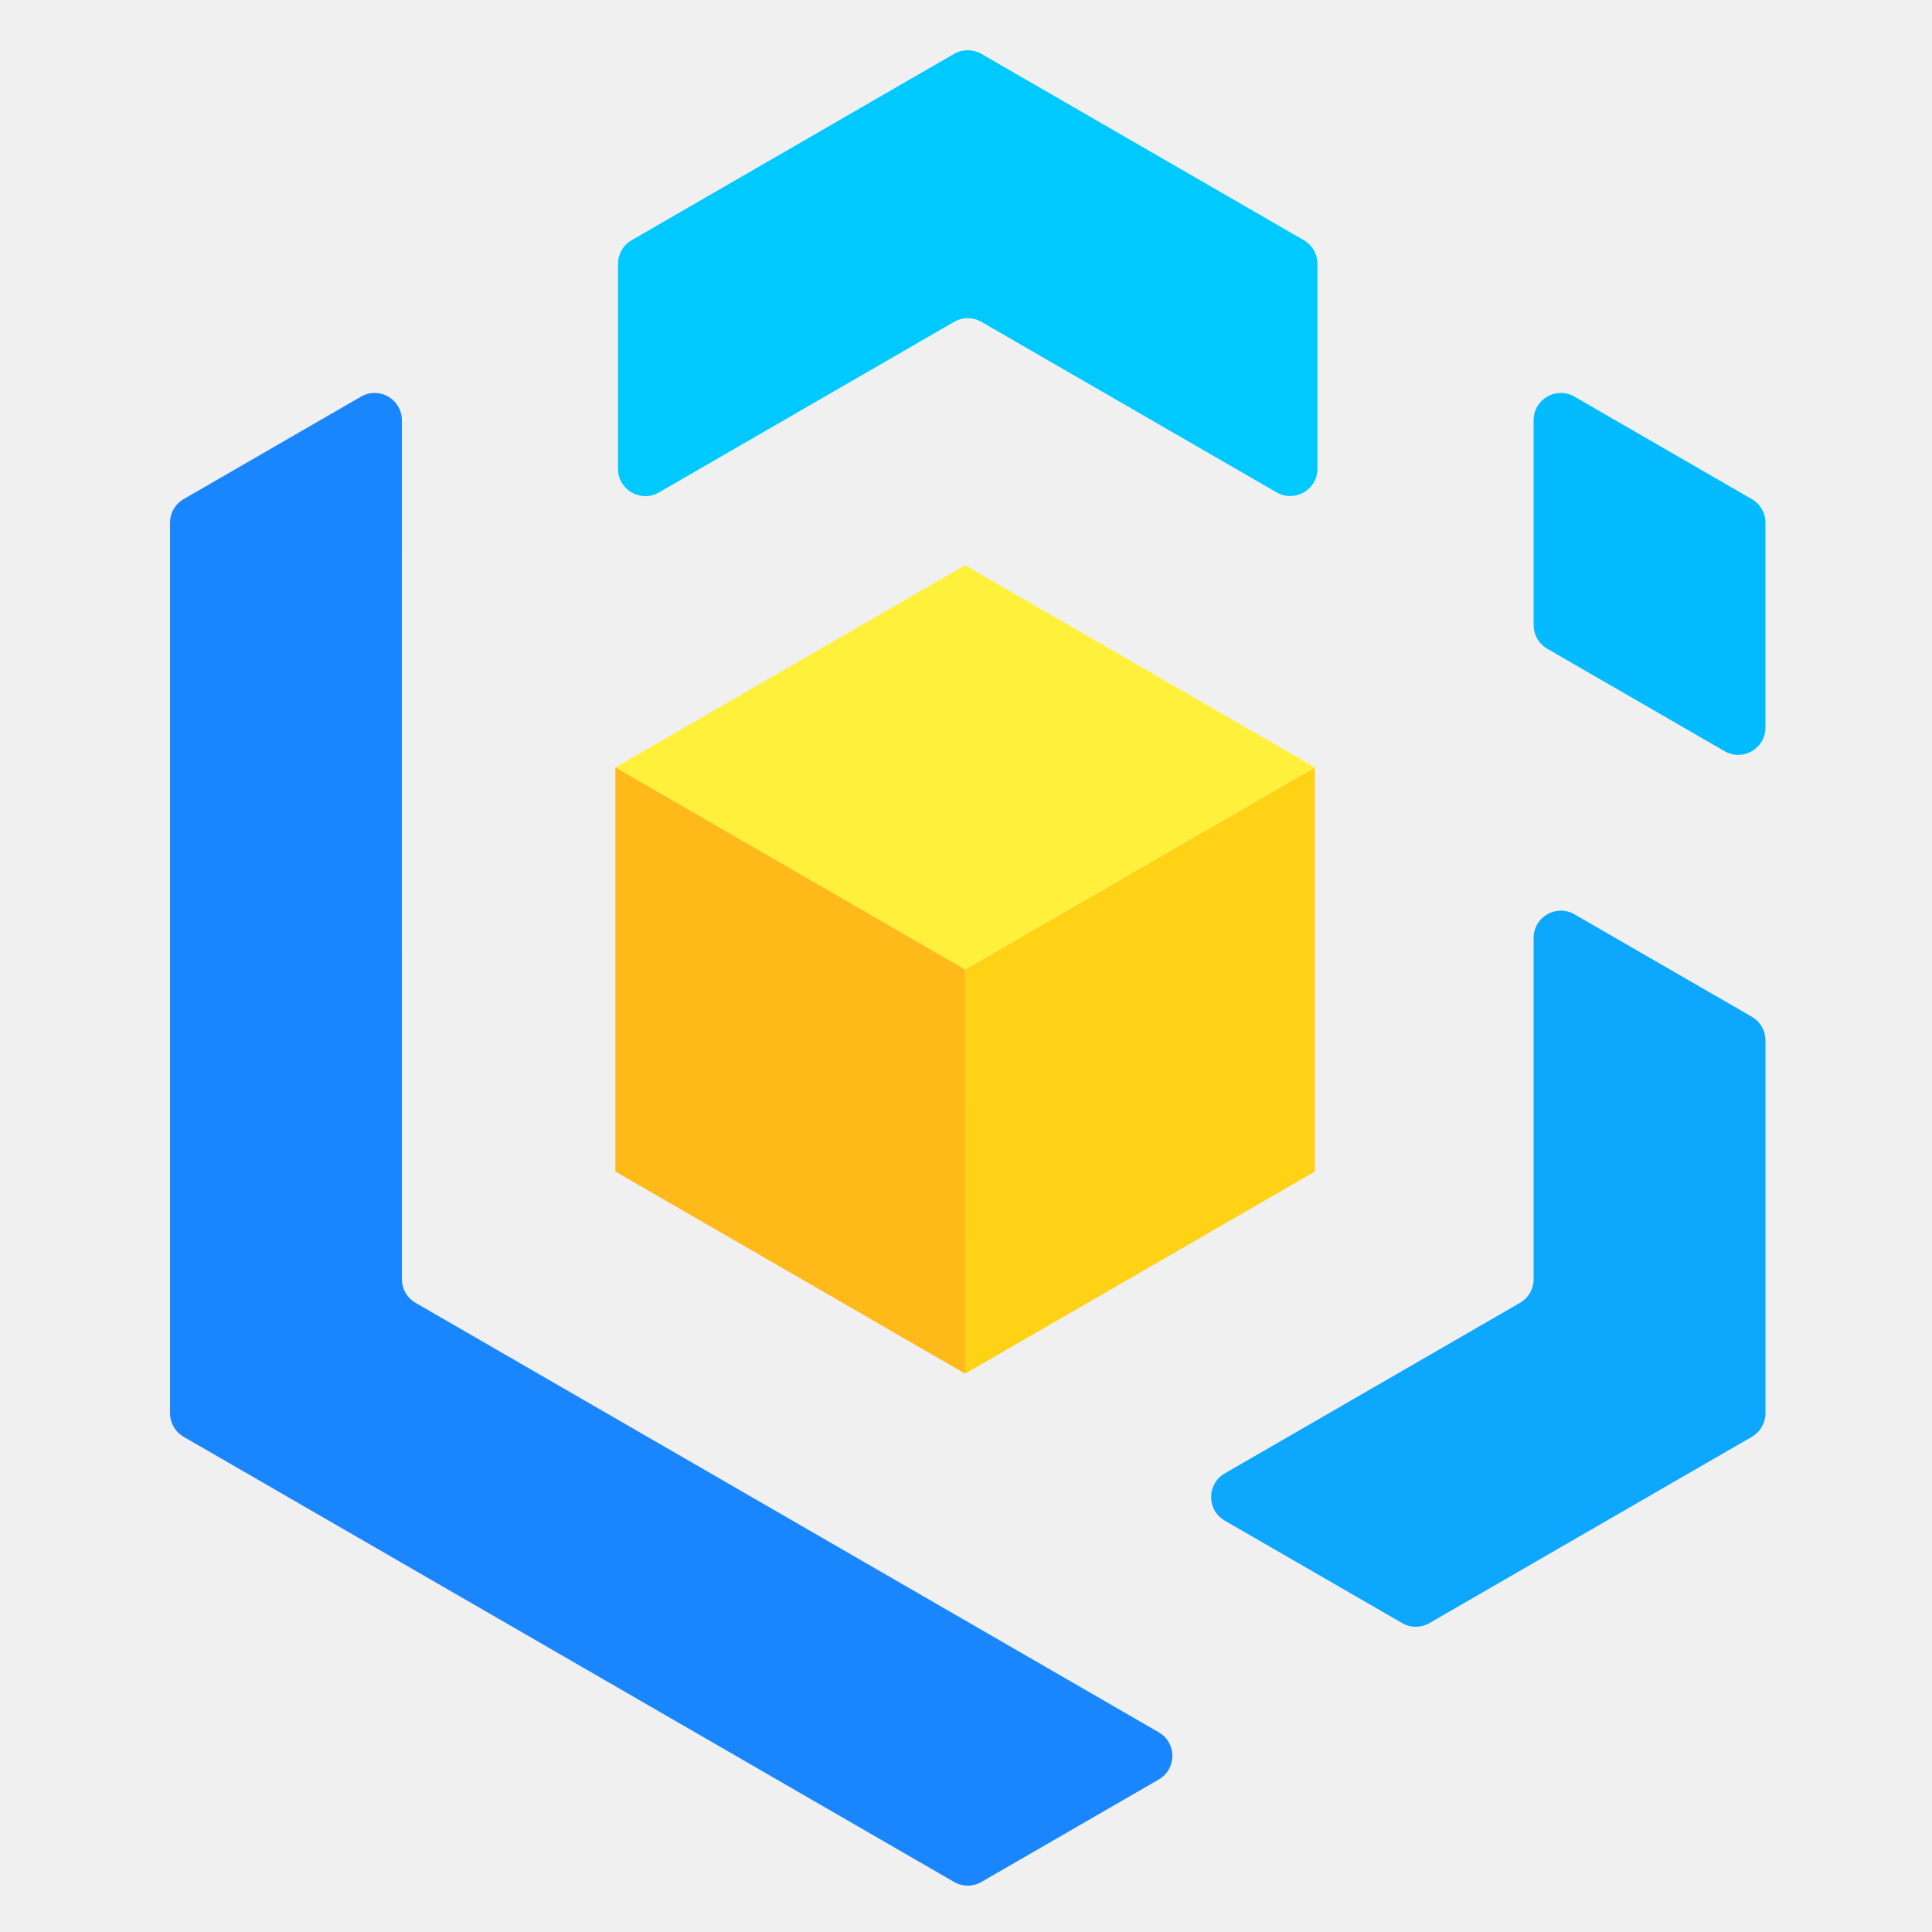
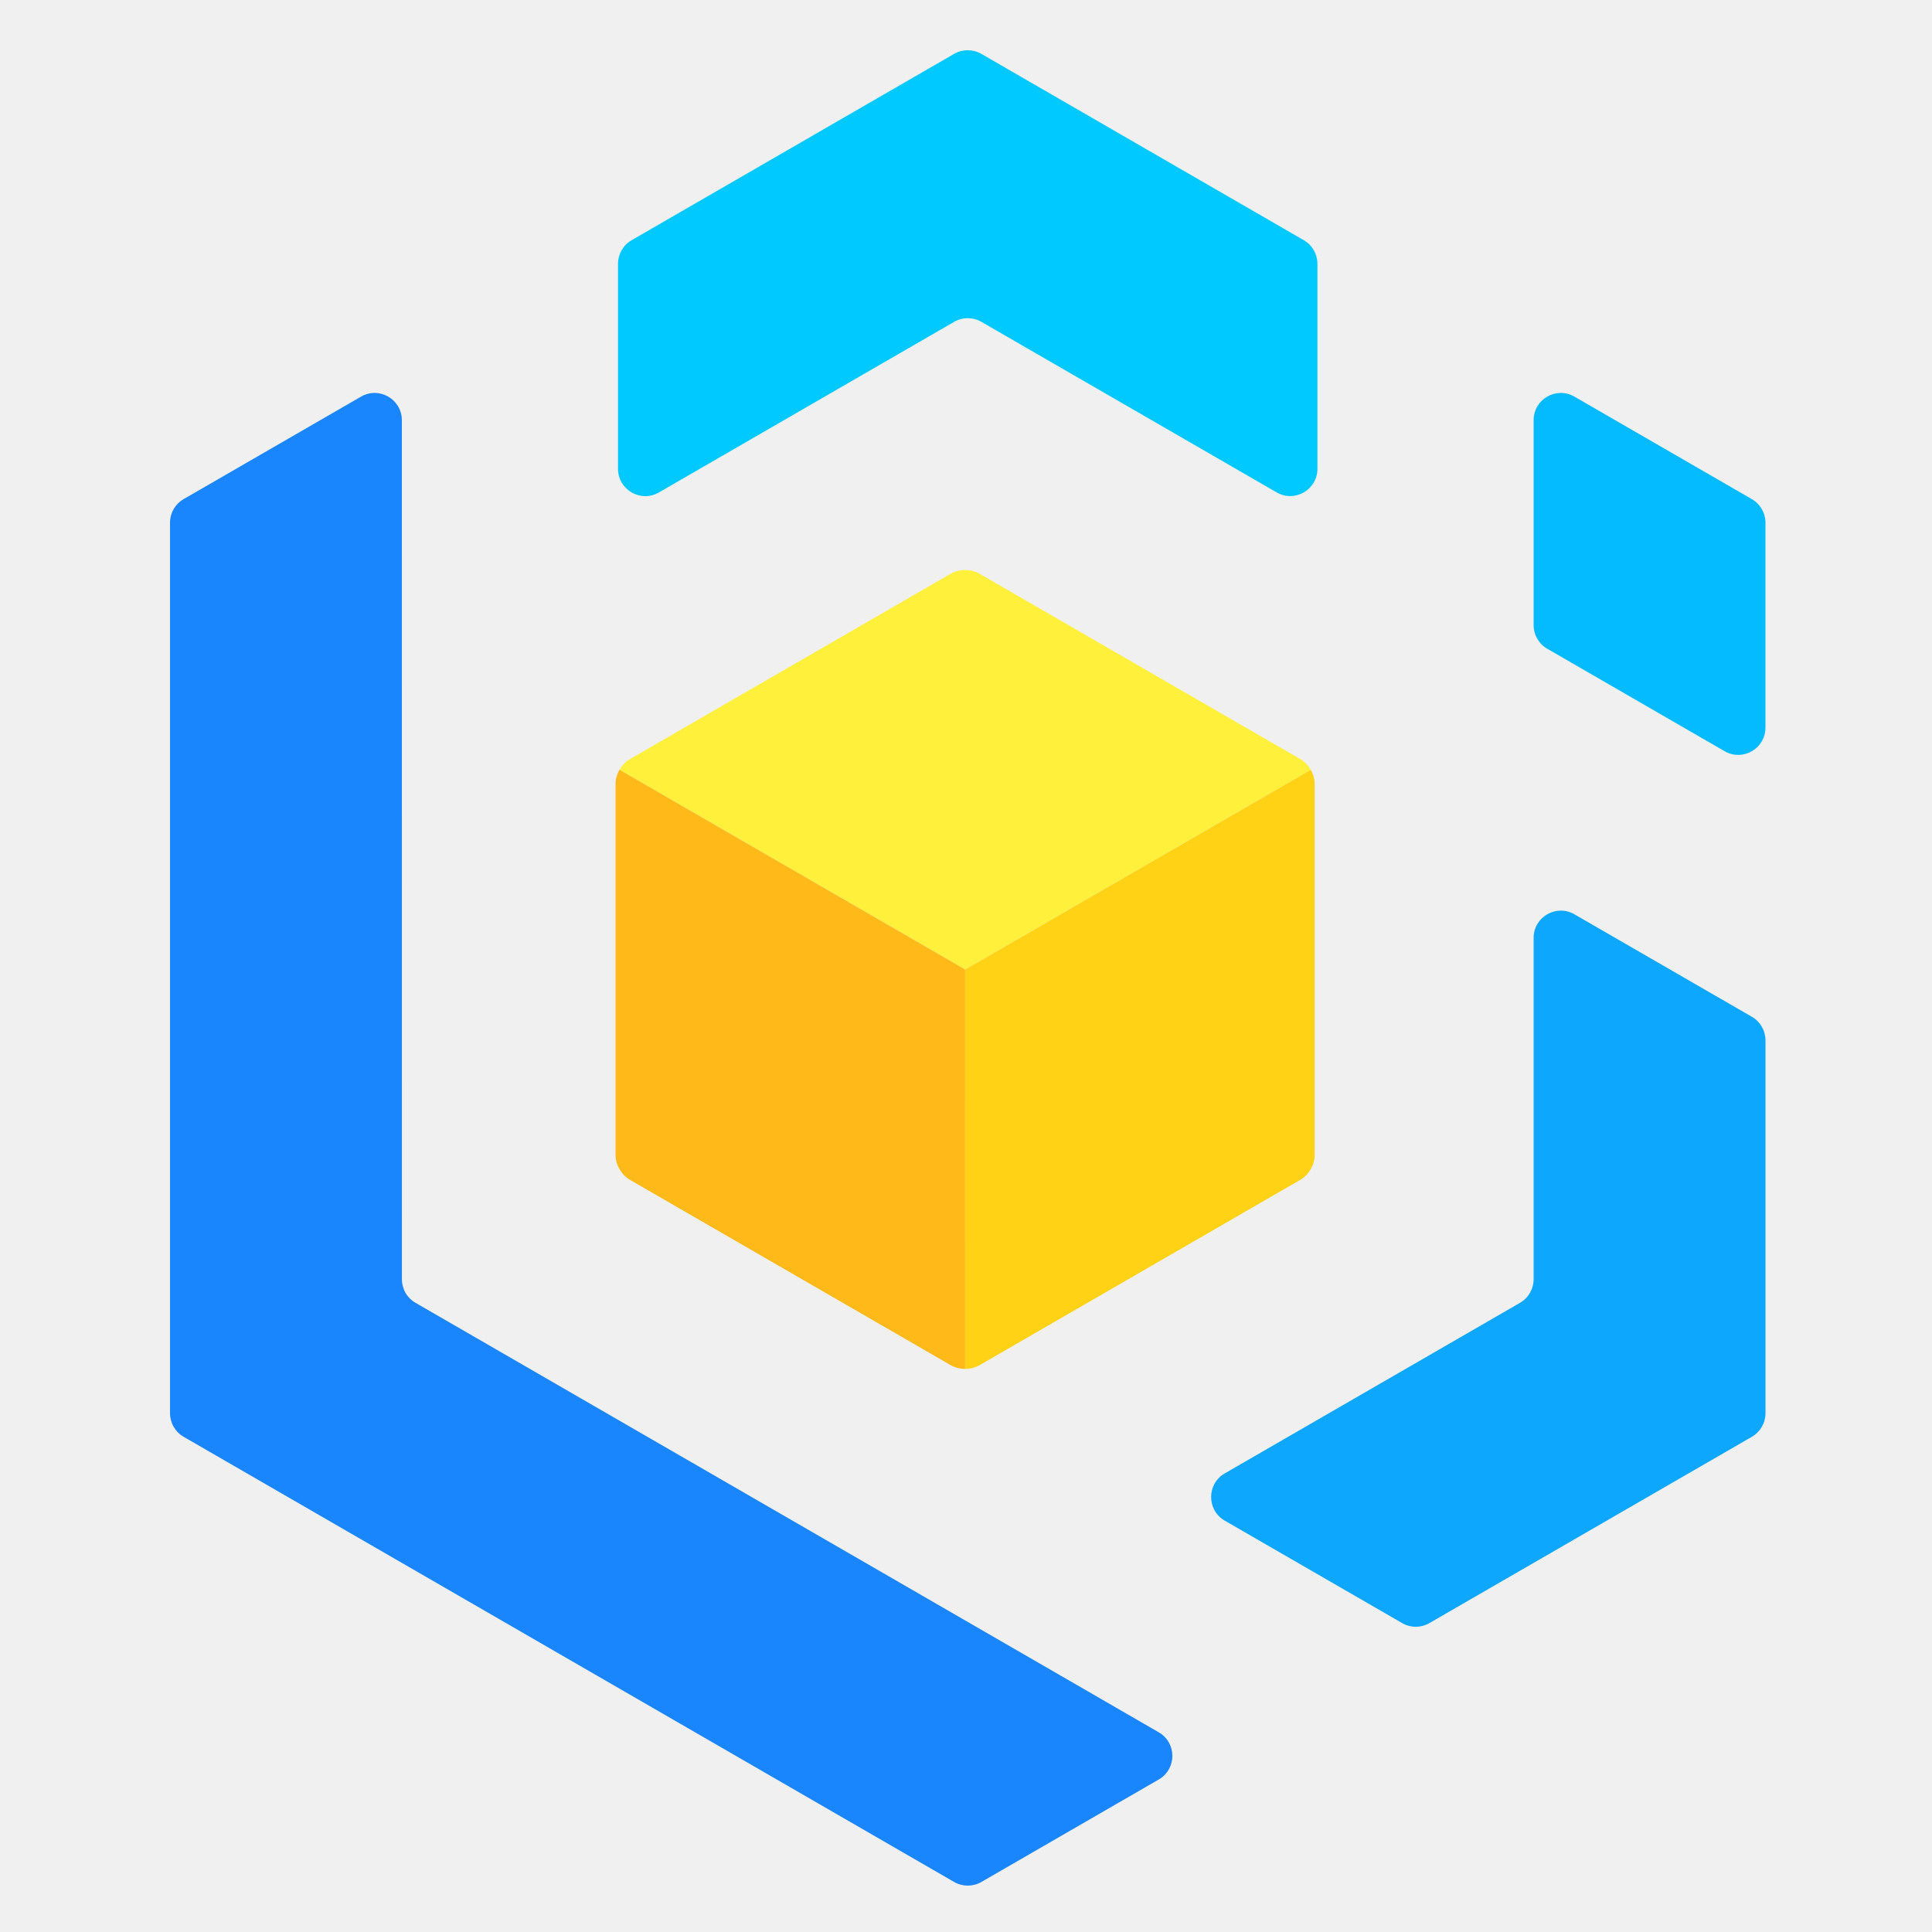
<svg xmlns="http://www.w3.org/2000/svg" xmlns:xlink="http://www.w3.org/1999/xlink" width="500" height="500" viewBox="0 0 500 500" fill="none">
  <g opacity="1" transform="translate(0 0)  rotate(0)">
    <mask fill="white">
      <use transform="translate(0 0)  rotate(0)" xlink:href="#path_0" />
    </mask>
    <g mask="url(#bg-mask-0)">
      <g opacity="1" transform="translate(44 13)  rotate(0)">
        <g opacity="1" transform="translate(0 0)  rotate(0)">
          <path fill-rule="evenodd" style="fill:#05BBFF" opacity="1" d="M363.47 89.65C358.77 86.93 352.9 90.32 352.9 95.75L352.9 148.79C352.9 151.31 354.25 153.63 356.42 154.89L402.34 181.42C407.039 184.12 412.88 180.74 412.9 175.32L412.9 122.27C412.9 119.76 411.549 117.43 409.37 116.17L363.47 89.65Z" />
          <path fill-rule="evenodd" style="fill:#0DA7FE" opacity="1" d="M412.909 256.267C412.909 253.747 411.569 251.407 409.389 250.147L363.469 223.627C358.769 220.907 352.899 224.297 352.899 229.727L352.899 318.047C352.899 320.567 351.559 322.907 349.379 324.167L272.959 368.317C268.269 371.037 268.269 377.817 272.959 380.537L318.879 407.057C321.059 408.317 323.739 408.317 325.929 407.057L409.389 358.837C411.569 357.577 412.909 355.237 412.909 352.727L412.909 256.267Z" />
          <path fill-rule="evenodd" style="fill:#00C9FF" opacity="1" d="M119.461 49.17C117.281 50.43 115.941 52.76 115.941 55.28L115.941 108.33C115.941 113.76 121.811 117.16 126.511 114.45L202.931 70.29C205.121 69.03 207.801 69.03 209.981 70.29L286.38 114.42C291.081 117.14 296.951 113.75 296.951 108.32L296.951 55.28C296.951 52.76 295.611 50.43 293.431 49.17L209.971 0.94C207.781 -0.31 205.111 -0.31 202.921 0.94L119.461 49.17Z" />
          <path fill-rule="evenodd" style="fill:#1A86FD" opacity="1" d="M0 352.72C0 355.24 1.34 357.58 3.52 358.84L202.94 474.06C205.11 475.31 207.8 475.31 209.97 474.06L255.89 447.53C260.58 444.81 260.58 438.03 255.89 435.32L63.53 324.16C61.35 322.91 60.01 320.57 60.01 318.05L60 95.75C60 90.32 54.12 86.93 49.43 89.65L3.52 116.17C1.35 117.43 0 119.76 0 122.27L0 352.72Z" />
        </g>
        <g opacity="1" transform="translate(63 95)  rotate(0)">
-           <mask fill="white">
+           <mask id="mask-1" fill="white">
            <path d="M52.257 95.215L52.256 190.579C52.255 193.443 53.782 196.08 56.258 197.511L138.772 245.192C141.249 246.623 144.294 246.627 146.771 245.194L229.287 197.512C231.764 196.079 233.283 193.446 233.284 190.582L233.285 95.218C233.286 92.355 231.765 89.708 229.288 88.277L146.774 40.596C144.298 39.166 141.247 39.17 138.77 40.603L56.255 88.285C53.778 89.718 52.258 92.352 52.257 95.215Z" />
          </mask>
          <g mask="url(#mask-1)" />
          <g mask="url(#mask-1)">
            <g opacity="1" transform="translate(7.001282 12.13641)  rotate(0)">
              <path fill-rule="evenodd" style="fill:#FFD215" opacity="1" d="M135.769 130.759C135.77 172.604 135.769 193.519 135.771 235.364C171.979 214.443 226.284 183.063 226.284 183.063L226.282 78.458C226.282 78.458 171.977 109.838 135.769 130.759Z" />
              <path fill-rule="evenodd" style="fill:#FFF03C" opacity="1" d="M45.256 78.455C81.465 99.378 99.561 109.835 135.771 130.759C171.978 109.838 226.283 78.458 226.283 78.458L135.769 26.154C135.769 26.154 81.464 57.534 45.256 78.455Z" />
              <path fill-rule="evenodd" style="fill:#FFBA1A" opacity="1" d="M135.77 130.76C99.561 109.837 81.465 99.38 45.256 78.456C45.257 120.301 45.257 183.061 45.257 183.061L135.772 235.365C135.771 193.52 135.772 172.605 135.77 130.76ZM45.257 183.061C45.257 183.061 99.563 214.441 135.772 235.365L45.257 183.061Z" />
            </g>
          </g>
        </g>
      </g>
    </g>
  </g>
  <defs>
    <rect x="0" y="0" width="500" height="500" />
  </defs>
</svg>
